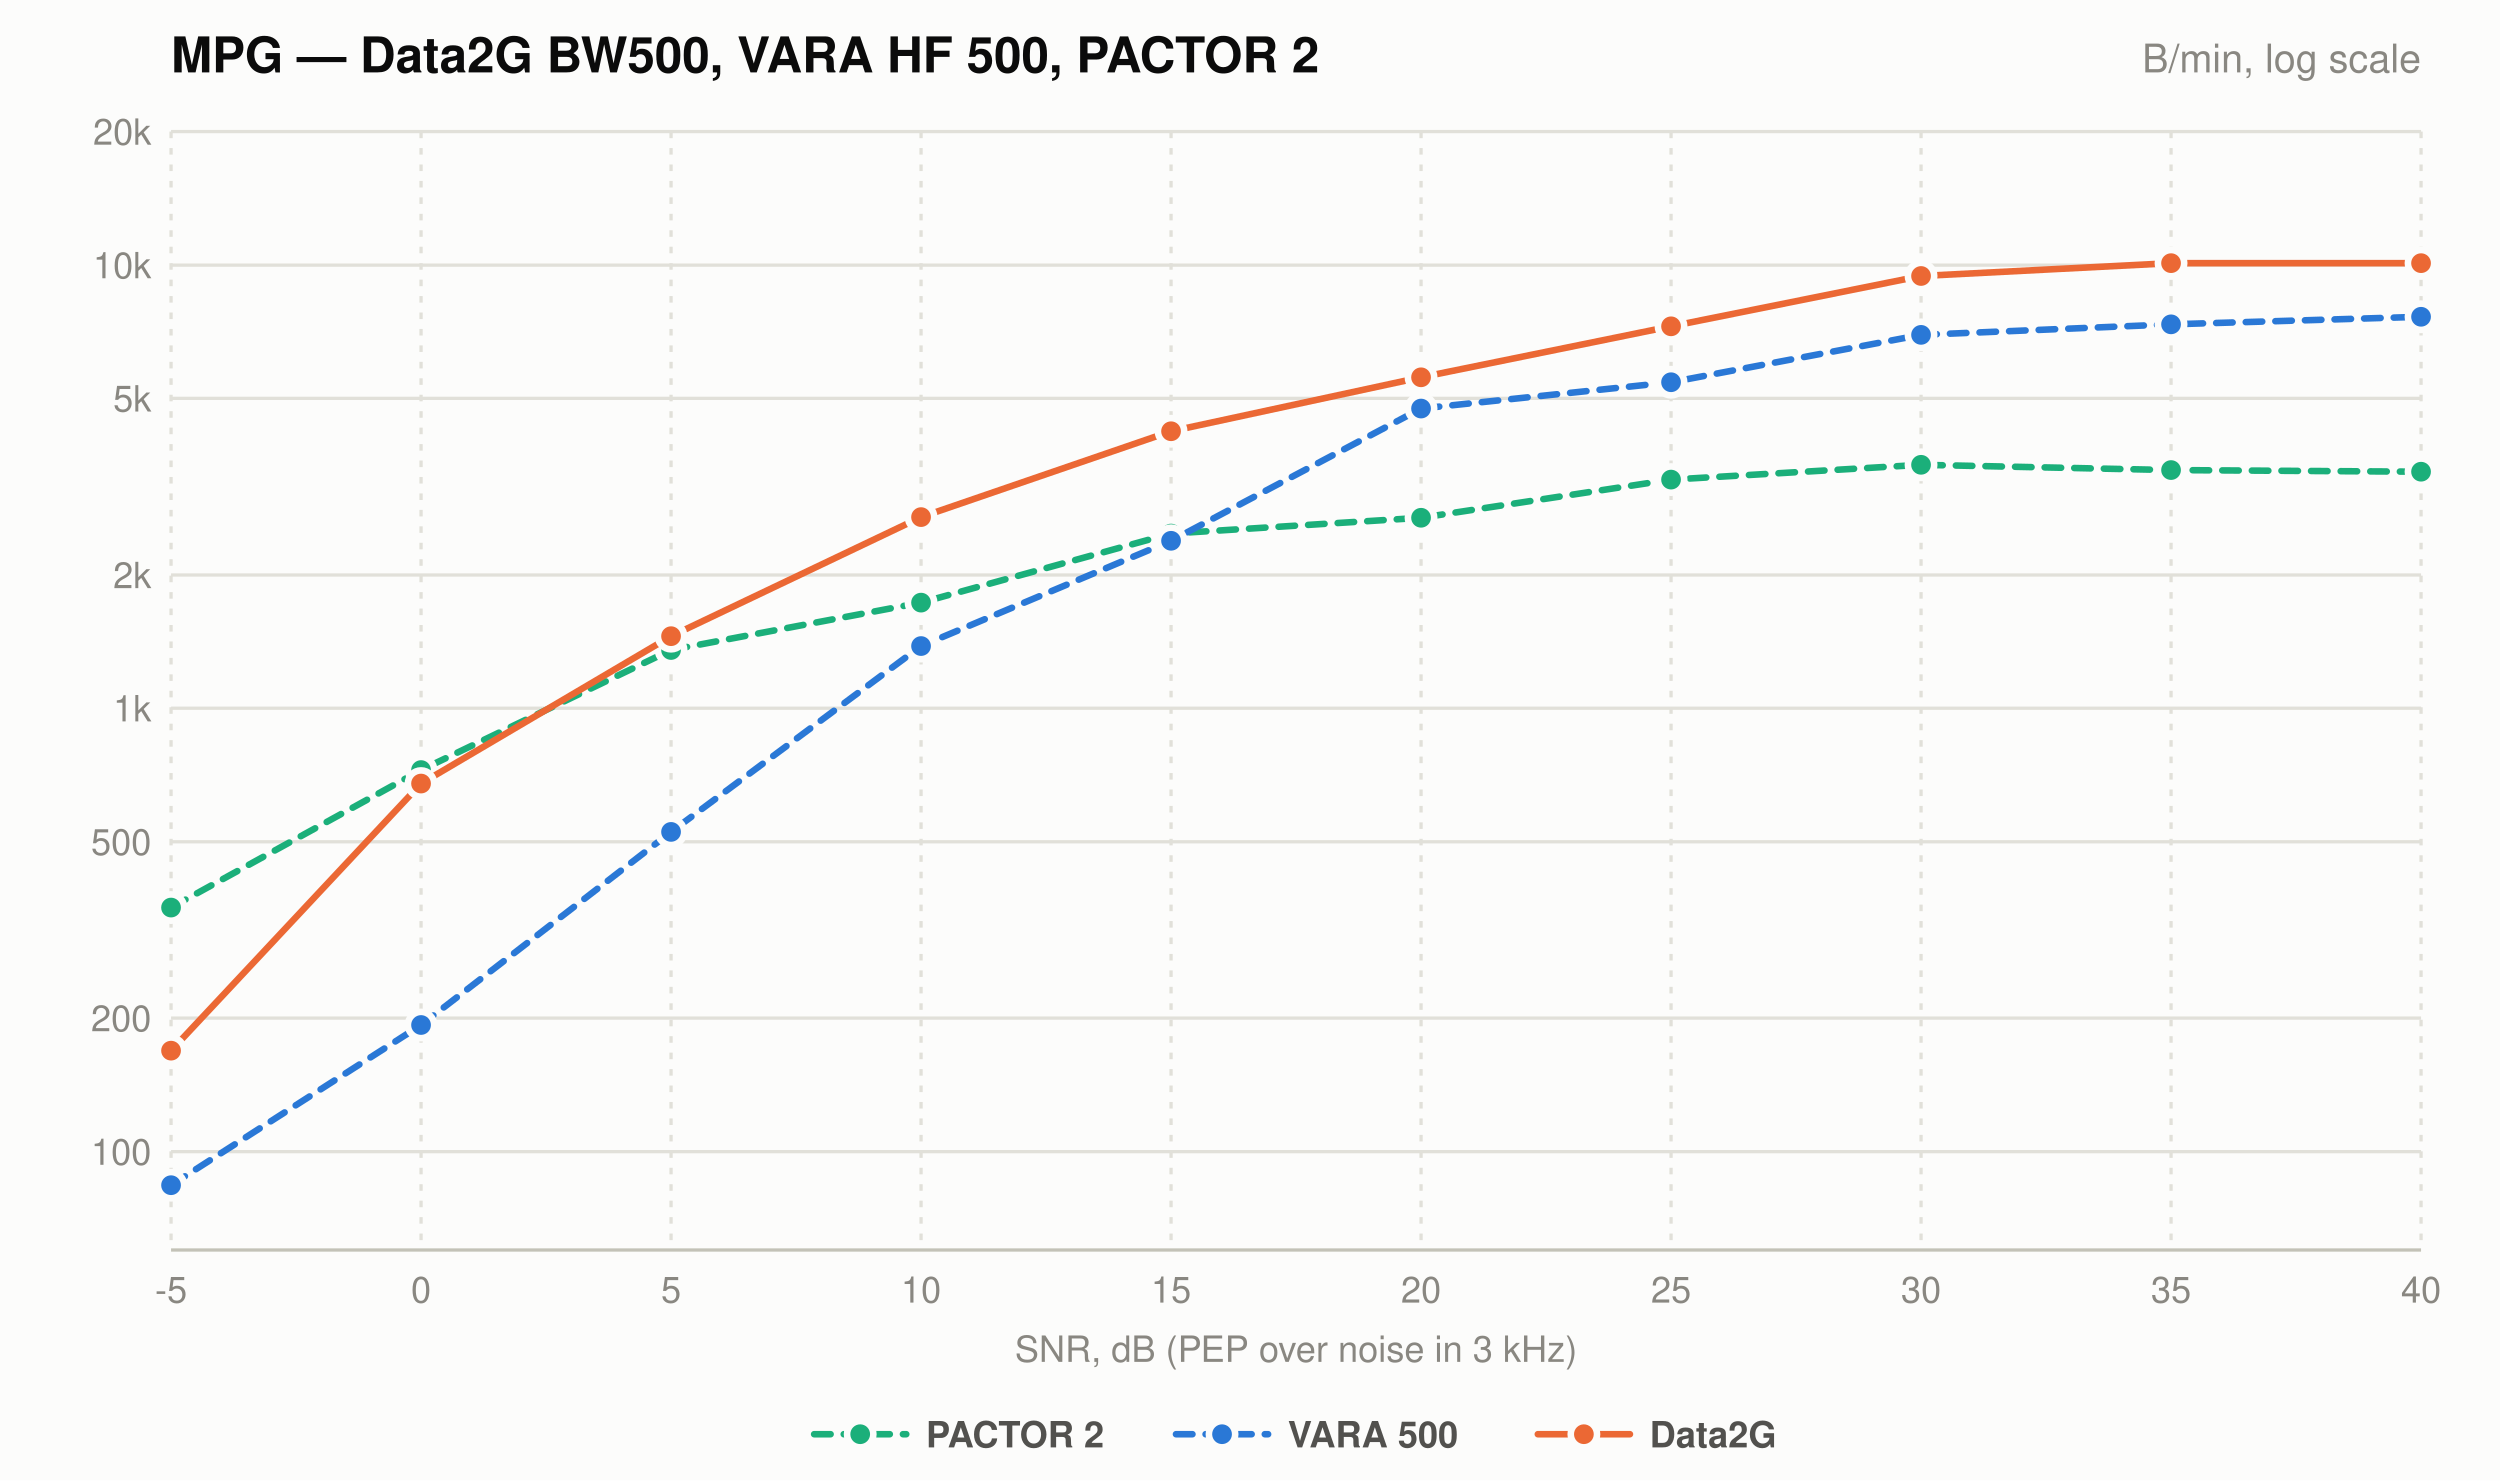
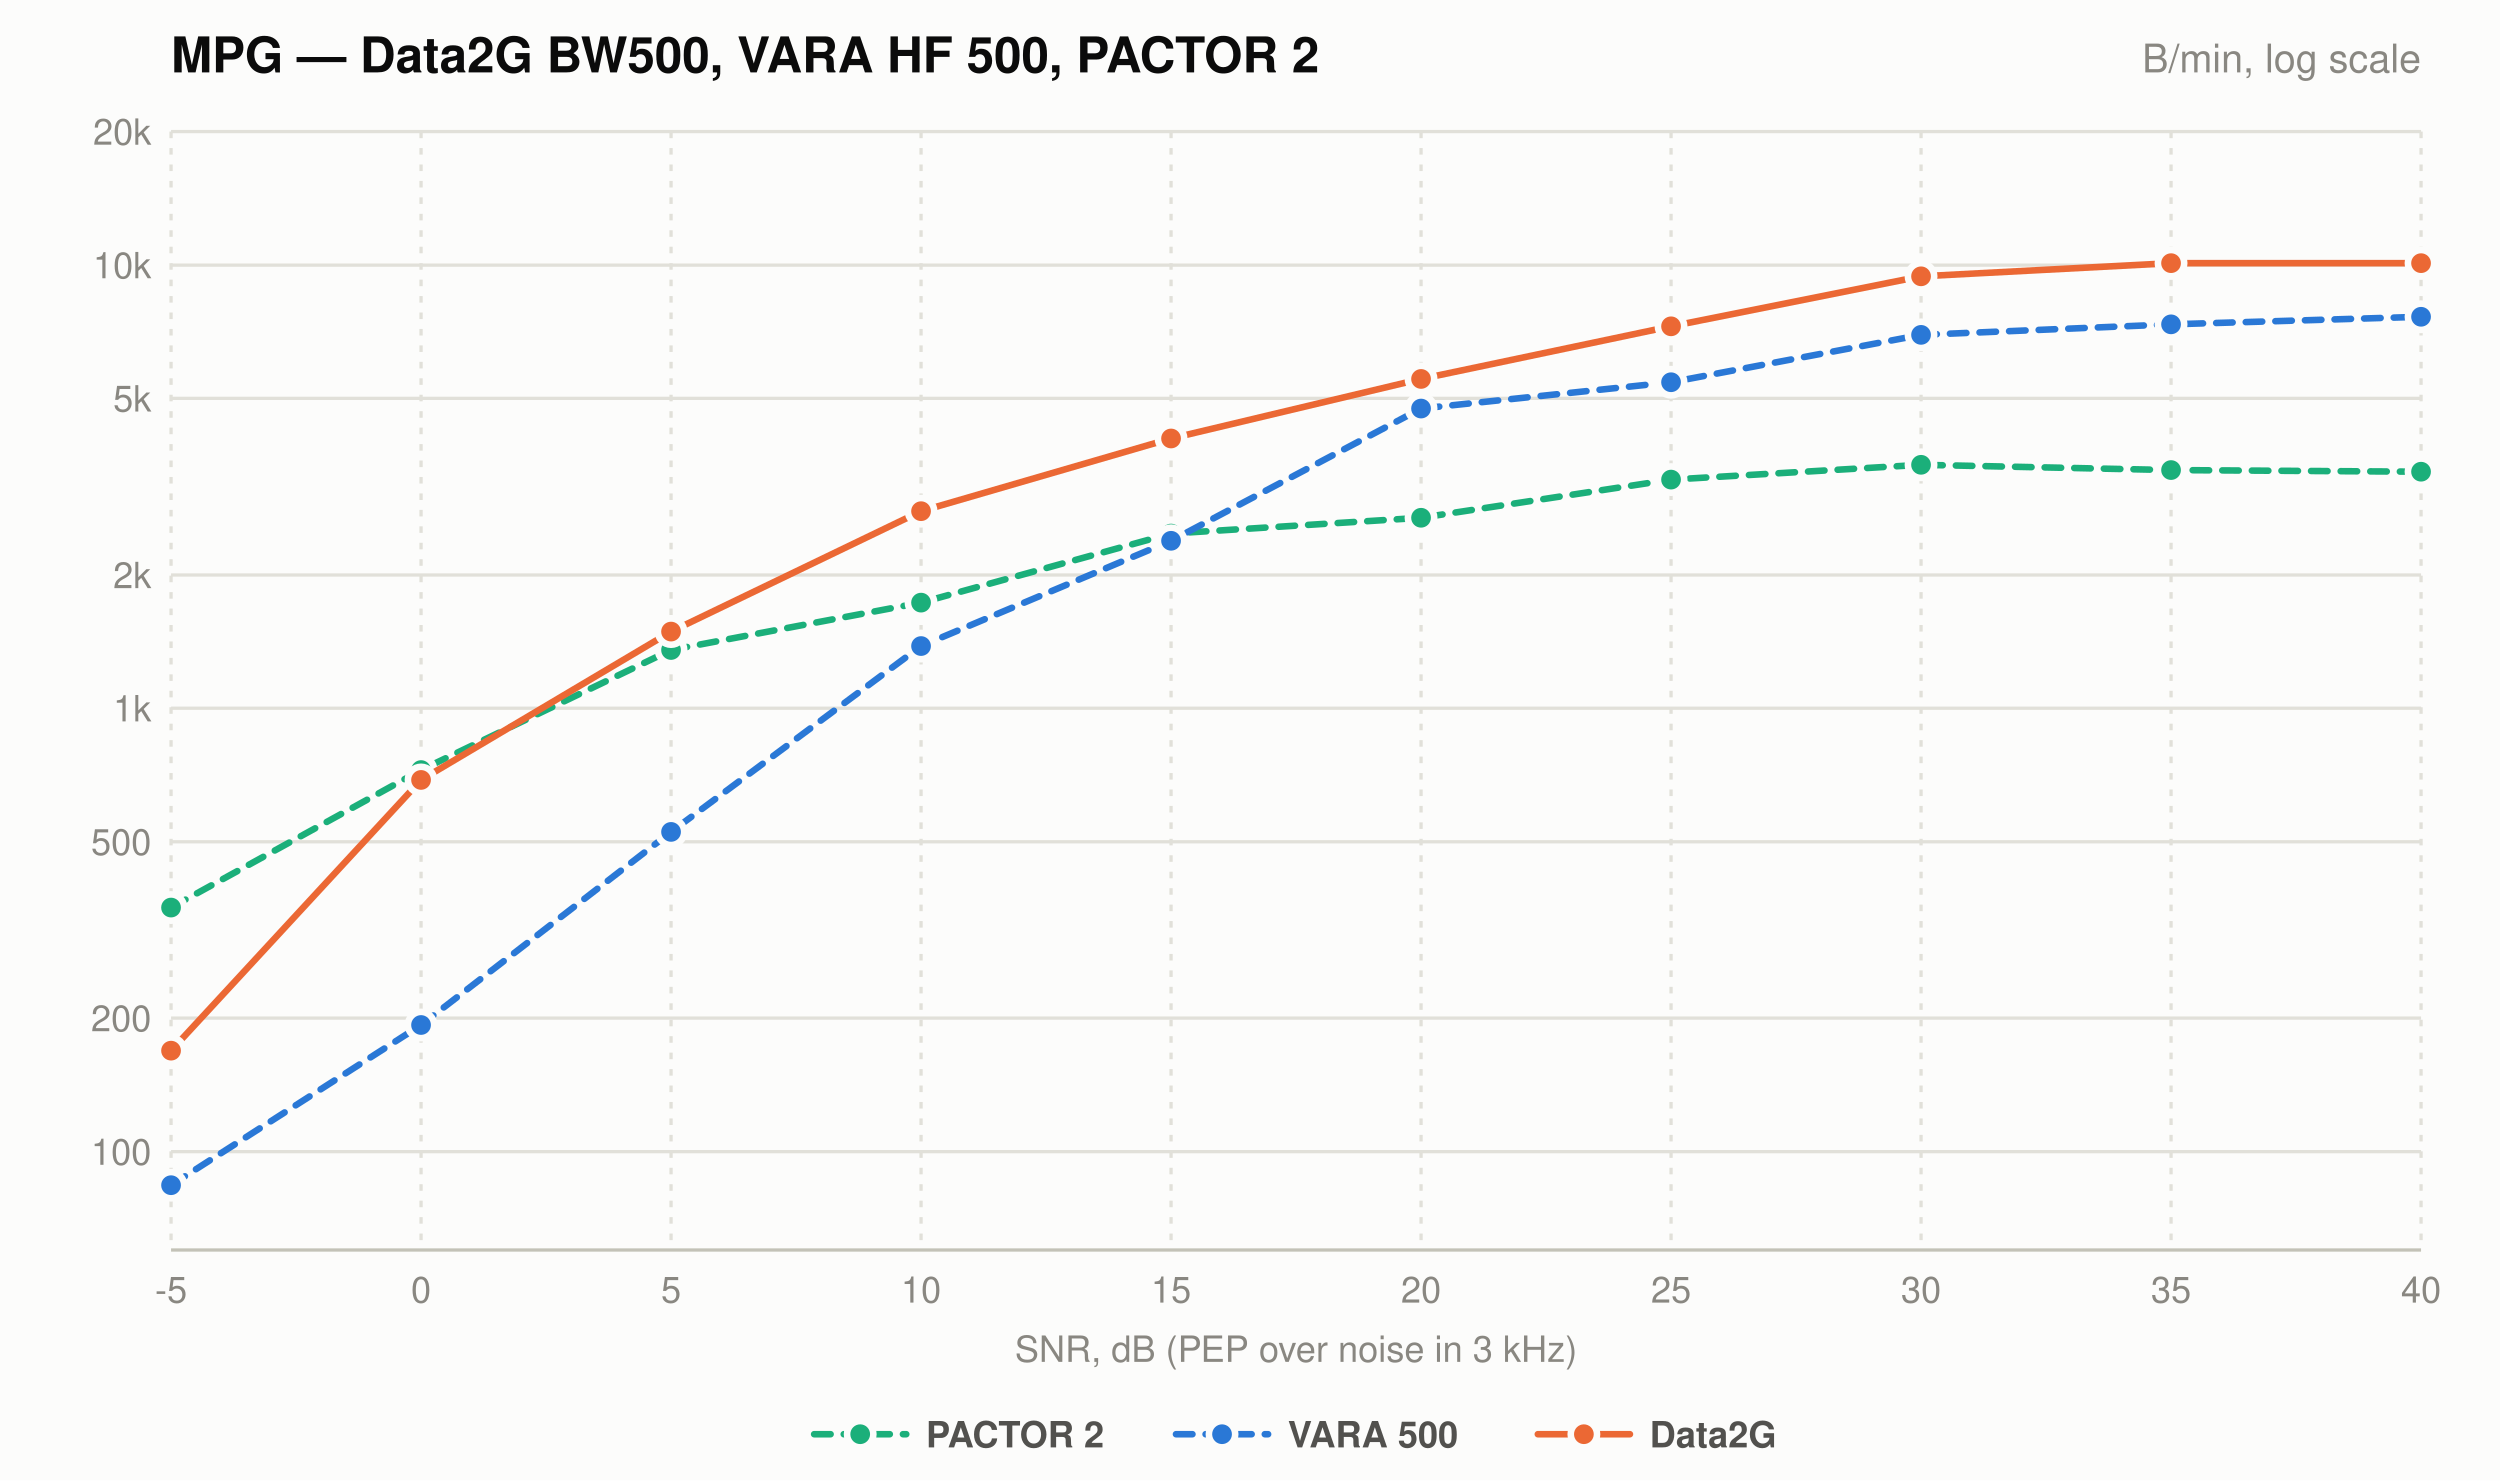
<svg xmlns="http://www.w3.org/2000/svg" viewBox="0 0 760 450" width="760" height="450" font-family="-apple-system, BlinkMacSystemFont, 'Segoe UI', Helvetica, Arial, sans-serif">
  <rect width="760" height="450" fill="#fcfcfb" />
  <text x="52" y="22" font-size="15" font-weight="600" fill="#0b0b0b">MPG — Data2G BW500, VARA HF 500, PACTOR 2</text>
  <text x="736" y="22" font-size="12" fill="#898781" text-anchor="end">B/min, log scale</text>
  <line x1="52" x2="736" y1="350.1" y2="350.1" stroke="#e1e0d9" />
  <text x="46" y="354.1" font-size="11" fill="#898781" text-anchor="end">100</text>
  <line x1="52" x2="736" y1="309.5" y2="309.5" stroke="#e1e0d9" />
  <text x="46" y="313.5" font-size="11" fill="#898781" text-anchor="end">200</text>
  <line x1="52" x2="736" y1="255.9" y2="255.9" stroke="#e1e0d9" />
  <text x="46" y="259.9" font-size="11" fill="#898781" text-anchor="end">500</text>
  <line x1="52" x2="736" y1="215.3" y2="215.3" stroke="#e1e0d9" />
  <text x="46" y="219.3" font-size="11" fill="#898781" text-anchor="end">1k</text>
  <line x1="52" x2="736" y1="174.8" y2="174.8" stroke="#e1e0d9" />
  <text x="46" y="178.8" font-size="11" fill="#898781" text-anchor="end">2k</text>
  <line x1="52" x2="736" y1="121.1" y2="121.1" stroke="#e1e0d9" />
  <text x="46" y="125.1" font-size="11" fill="#898781" text-anchor="end">5k</text>
  <line x1="52" x2="736" y1="80.6" y2="80.6" stroke="#e1e0d9" />
  <text x="46" y="84.6" font-size="11" fill="#898781" text-anchor="end">10k</text>
  <line x1="52" x2="736" y1="40.0" y2="40.0" stroke="#e1e0d9" />
  <text x="46" y="44.0" font-size="11" fill="#898781" text-anchor="end">20k</text>
  <line x1="52.0" x2="52.0" y1="40" y2="380" stroke="#e1e0d9" stroke-dasharray="2 3" />
  <text x="52.0" y="396" font-size="11" fill="#898781" text-anchor="middle">-5</text>
  <line x1="128.0" x2="128.0" y1="40" y2="380" stroke="#e1e0d9" stroke-dasharray="2 3" />
  <text x="128.0" y="396" font-size="11" fill="#898781" text-anchor="middle">0</text>
  <line x1="204.0" x2="204.0" y1="40" y2="380" stroke="#e1e0d9" stroke-dasharray="2 3" />
  <text x="204.0" y="396" font-size="11" fill="#898781" text-anchor="middle">5</text>
  <line x1="280.0" x2="280.0" y1="40" y2="380" stroke="#e1e0d9" stroke-dasharray="2 3" />
  <text x="280.0" y="396" font-size="11" fill="#898781" text-anchor="middle">10</text>
  <line x1="356.0" x2="356.0" y1="40" y2="380" stroke="#e1e0d9" stroke-dasharray="2 3" />
  <text x="356.0" y="396" font-size="11" fill="#898781" text-anchor="middle">15</text>
  <line x1="432.0" x2="432.0" y1="40" y2="380" stroke="#e1e0d9" stroke-dasharray="2 3" />
  <text x="432.0" y="396" font-size="11" fill="#898781" text-anchor="middle">20</text>
  <line x1="508.0" x2="508.0" y1="40" y2="380" stroke="#e1e0d9" stroke-dasharray="2 3" />
  <text x="508.0" y="396" font-size="11" fill="#898781" text-anchor="middle">25</text>
  <line x1="584.0" x2="584.0" y1="40" y2="380" stroke="#e1e0d9" stroke-dasharray="2 3" />
  <text x="584.0" y="396" font-size="11" fill="#898781" text-anchor="middle">30</text>
  <line x1="660.0" x2="660.0" y1="40" y2="380" stroke="#e1e0d9" stroke-dasharray="2 3" />
  <text x="660.0" y="396" font-size="11" fill="#898781" text-anchor="middle">35</text>
  <line x1="736.0" x2="736.0" y1="40" y2="380" stroke="#e1e0d9" stroke-dasharray="2 3" />
  <text x="736.0" y="396" font-size="11" fill="#898781" text-anchor="middle">40</text>
  <line x1="52" x2="736" y1="380" y2="380" stroke="#c3c2b7" />
  <text x="394.0" y="414" font-size="11" fill="#898781" text-anchor="middle">SNR, dB (PEP over noise in 3 kHz)</text>
  <path d="M52.0,275.9L128.0,234.1L204.0,197.6L280.0,183.2L356.0,162.2L432.0,157.4L508.0,145.8L584.0,141.3L660.0,142.9L736.0,143.4" fill="none" stroke="#1baf7a" stroke-width="2" stroke-linejoin="round" stroke-linecap="round" stroke-dasharray="5 4" />
  <circle cx="52.0" cy="275.9" r="4" fill="#1baf7a" stroke="#fcfcfb" stroke-width="2" />
  <circle cx="128.0" cy="234.1" r="4" fill="#1baf7a" stroke="#fcfcfb" stroke-width="2" />
  <circle cx="204.0" cy="197.6" r="4" fill="#1baf7a" stroke="#fcfcfb" stroke-width="2" />
  <circle cx="280.0" cy="183.2" r="4" fill="#1baf7a" stroke="#fcfcfb" stroke-width="2" />
  <circle cx="356.0" cy="162.2" r="4" fill="#1baf7a" stroke="#fcfcfb" stroke-width="2" />
  <circle cx="432.0" cy="157.4" r="4" fill="#1baf7a" stroke="#fcfcfb" stroke-width="2" />
  <circle cx="508.0" cy="145.8" r="4" fill="#1baf7a" stroke="#fcfcfb" stroke-width="2" />
  <circle cx="584.0" cy="141.3" r="4" fill="#1baf7a" stroke="#fcfcfb" stroke-width="2" />
  <circle cx="660.0" cy="142.9" r="4" fill="#1baf7a" stroke="#fcfcfb" stroke-width="2" />
  <circle cx="736.0" cy="143.4" r="4" fill="#1baf7a" stroke="#fcfcfb" stroke-width="2" />
  <path d="M52.0,360.3L128.0,311.6L204.0,252.9L280.0,196.4L356.0,164.4L432.0,124.2L508.0,116.2L584.0,101.8L660.0,98.6L736.0,96.3" fill="none" stroke="#2a78d6" stroke-width="2" stroke-linejoin="round" stroke-linecap="round" stroke-dasharray="5 4" />
  <circle cx="52.0" cy="360.3" r="4" fill="#2a78d6" stroke="#fcfcfb" stroke-width="2" />
  <circle cx="128.0" cy="311.6" r="4" fill="#2a78d6" stroke="#fcfcfb" stroke-width="2" />
  <circle cx="204.0" cy="252.9" r="4" fill="#2a78d6" stroke="#fcfcfb" stroke-width="2" />
  <circle cx="280.0" cy="196.4" r="4" fill="#2a78d6" stroke="#fcfcfb" stroke-width="2" />
  <circle cx="356.0" cy="164.4" r="4" fill="#2a78d6" stroke="#fcfcfb" stroke-width="2" />
  <circle cx="432.0" cy="124.2" r="4" fill="#2a78d6" stroke="#fcfcfb" stroke-width="2" />
  <circle cx="508.0" cy="116.2" r="4" fill="#2a78d6" stroke="#fcfcfb" stroke-width="2" />
  <circle cx="584.0" cy="101.8" r="4" fill="#2a78d6" stroke="#fcfcfb" stroke-width="2" />
  <circle cx="660.0" cy="98.6" r="4" fill="#2a78d6" stroke="#fcfcfb" stroke-width="2" />
  <circle cx="736.0" cy="96.3" r="4" fill="#2a78d6" stroke="#fcfcfb" stroke-width="2" />
-   <path d="M52.0,319.4L128.0,238.2L204.0,193.4L280.0,157.2L356.0,131.1L432.0,114.7L508.0,99.2L584.0,83.9L660.0,80.0L736.0,80.0" fill="none" stroke="#eb6834" stroke-width="2" stroke-linejoin="round" stroke-linecap="round" />
+   <path d="M52.0,319.4L128.0,237.1L204.0,192.0L280.0,155.4L356.0,133.3L432.0,115.2L508.0,99.2L584.0,84.0L660.0,80.0L736.0,80.0" fill="none" stroke="#eb6834" stroke-width="2" stroke-linejoin="round" stroke-linecap="round" />
  <circle cx="52.0" cy="319.4" r="4" fill="#eb6834" stroke="#fcfcfb" stroke-width="2" />
-   <circle cx="128.0" cy="238.2" r="4" fill="#eb6834" stroke="#fcfcfb" stroke-width="2" />
-   <circle cx="204.0" cy="193.4" r="4" fill="#eb6834" stroke="#fcfcfb" stroke-width="2" />
-   <circle cx="280.0" cy="157.2" r="4" fill="#eb6834" stroke="#fcfcfb" stroke-width="2" />
-   <circle cx="356.0" cy="131.1" r="4" fill="#eb6834" stroke="#fcfcfb" stroke-width="2" />
-   <circle cx="432.0" cy="114.7" r="4" fill="#eb6834" stroke="#fcfcfb" stroke-width="2" />
+   <circle cx="128.0" cy="237.1" r="4" fill="#eb6834" stroke="#fcfcfb" stroke-width="2" />
+   <circle cx="204.0" cy="192.0" r="4" fill="#eb6834" stroke="#fcfcfb" stroke-width="2" />
+   <circle cx="280.0" cy="155.4" r="4" fill="#eb6834" stroke="#fcfcfb" stroke-width="2" />
+   <circle cx="356.0" cy="133.3" r="4" fill="#eb6834" stroke="#fcfcfb" stroke-width="2" />
+   <circle cx="432.0" cy="115.2" r="4" fill="#eb6834" stroke="#fcfcfb" stroke-width="2" />
  <circle cx="508.0" cy="99.2" r="4" fill="#eb6834" stroke="#fcfcfb" stroke-width="2" />
-   <circle cx="584.0" cy="83.9" r="4" fill="#eb6834" stroke="#fcfcfb" stroke-width="2" />
+   <circle cx="584.0" cy="84.0" r="4" fill="#eb6834" stroke="#fcfcfb" stroke-width="2" />
  <circle cx="660.0" cy="80.0" r="4" fill="#eb6834" stroke="#fcfcfb" stroke-width="2" />
  <circle cx="736.0" cy="80.0" r="4" fill="#eb6834" stroke="#fcfcfb" stroke-width="2" />
  <line x1="247.5" x2="275.5" y1="436" y2="436" stroke="#1baf7a" stroke-width="2" stroke-linecap="round" stroke-dasharray="5 4" />
  <circle cx="261.5" cy="436" r="4" fill="#1baf7a" stroke="#fcfcfb" stroke-width="2" />
  <text x="281.5" y="440" font-size="11" font-weight="600" fill="#52514e">PACTOR 2</text>
  <line x1="357.5" x2="385.5" y1="436" y2="436" stroke="#2a78d6" stroke-width="2" stroke-linecap="round" stroke-dasharray="5 4" />
  <circle cx="371.5" cy="436" r="4" fill="#2a78d6" stroke="#fcfcfb" stroke-width="2" />
  <text x="391.5" y="440" font-size="11" font-weight="600" fill="#52514e">VARA 500</text>
  <line x1="467.5" x2="495.5" y1="436" y2="436" stroke="#eb6834" stroke-width="2" stroke-linecap="round" />
  <circle cx="481.5" cy="436" r="4" fill="#eb6834" stroke="#fcfcfb" stroke-width="2" />
  <text x="501.5" y="440" font-size="11" font-weight="600" fill="#52514e">Data2G</text>
</svg>
